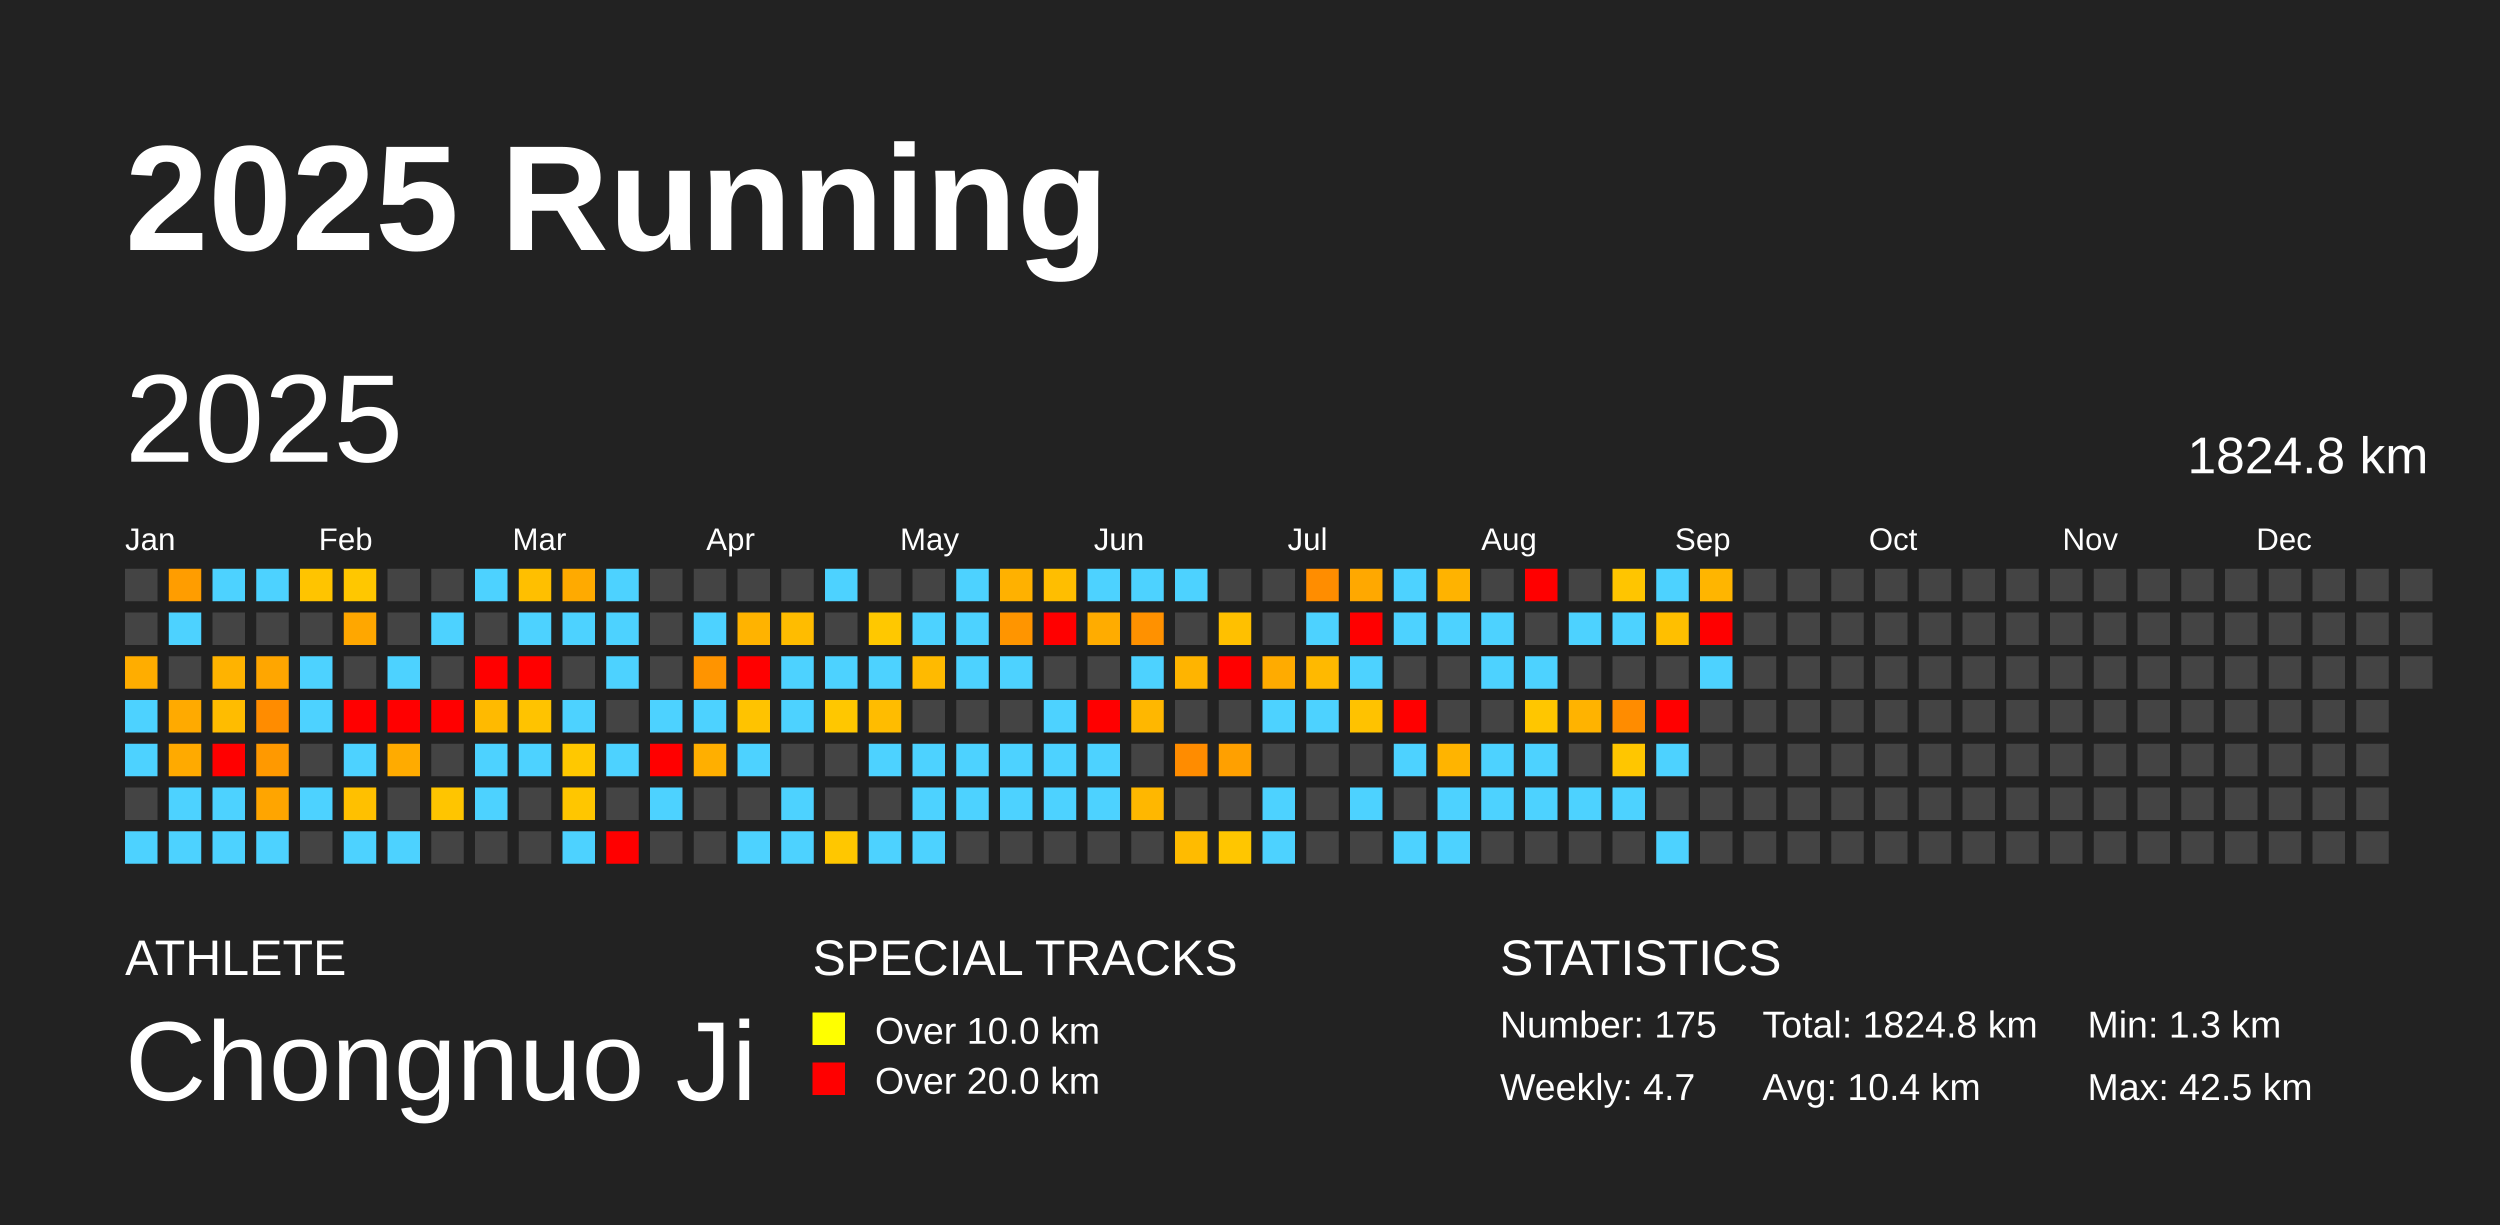
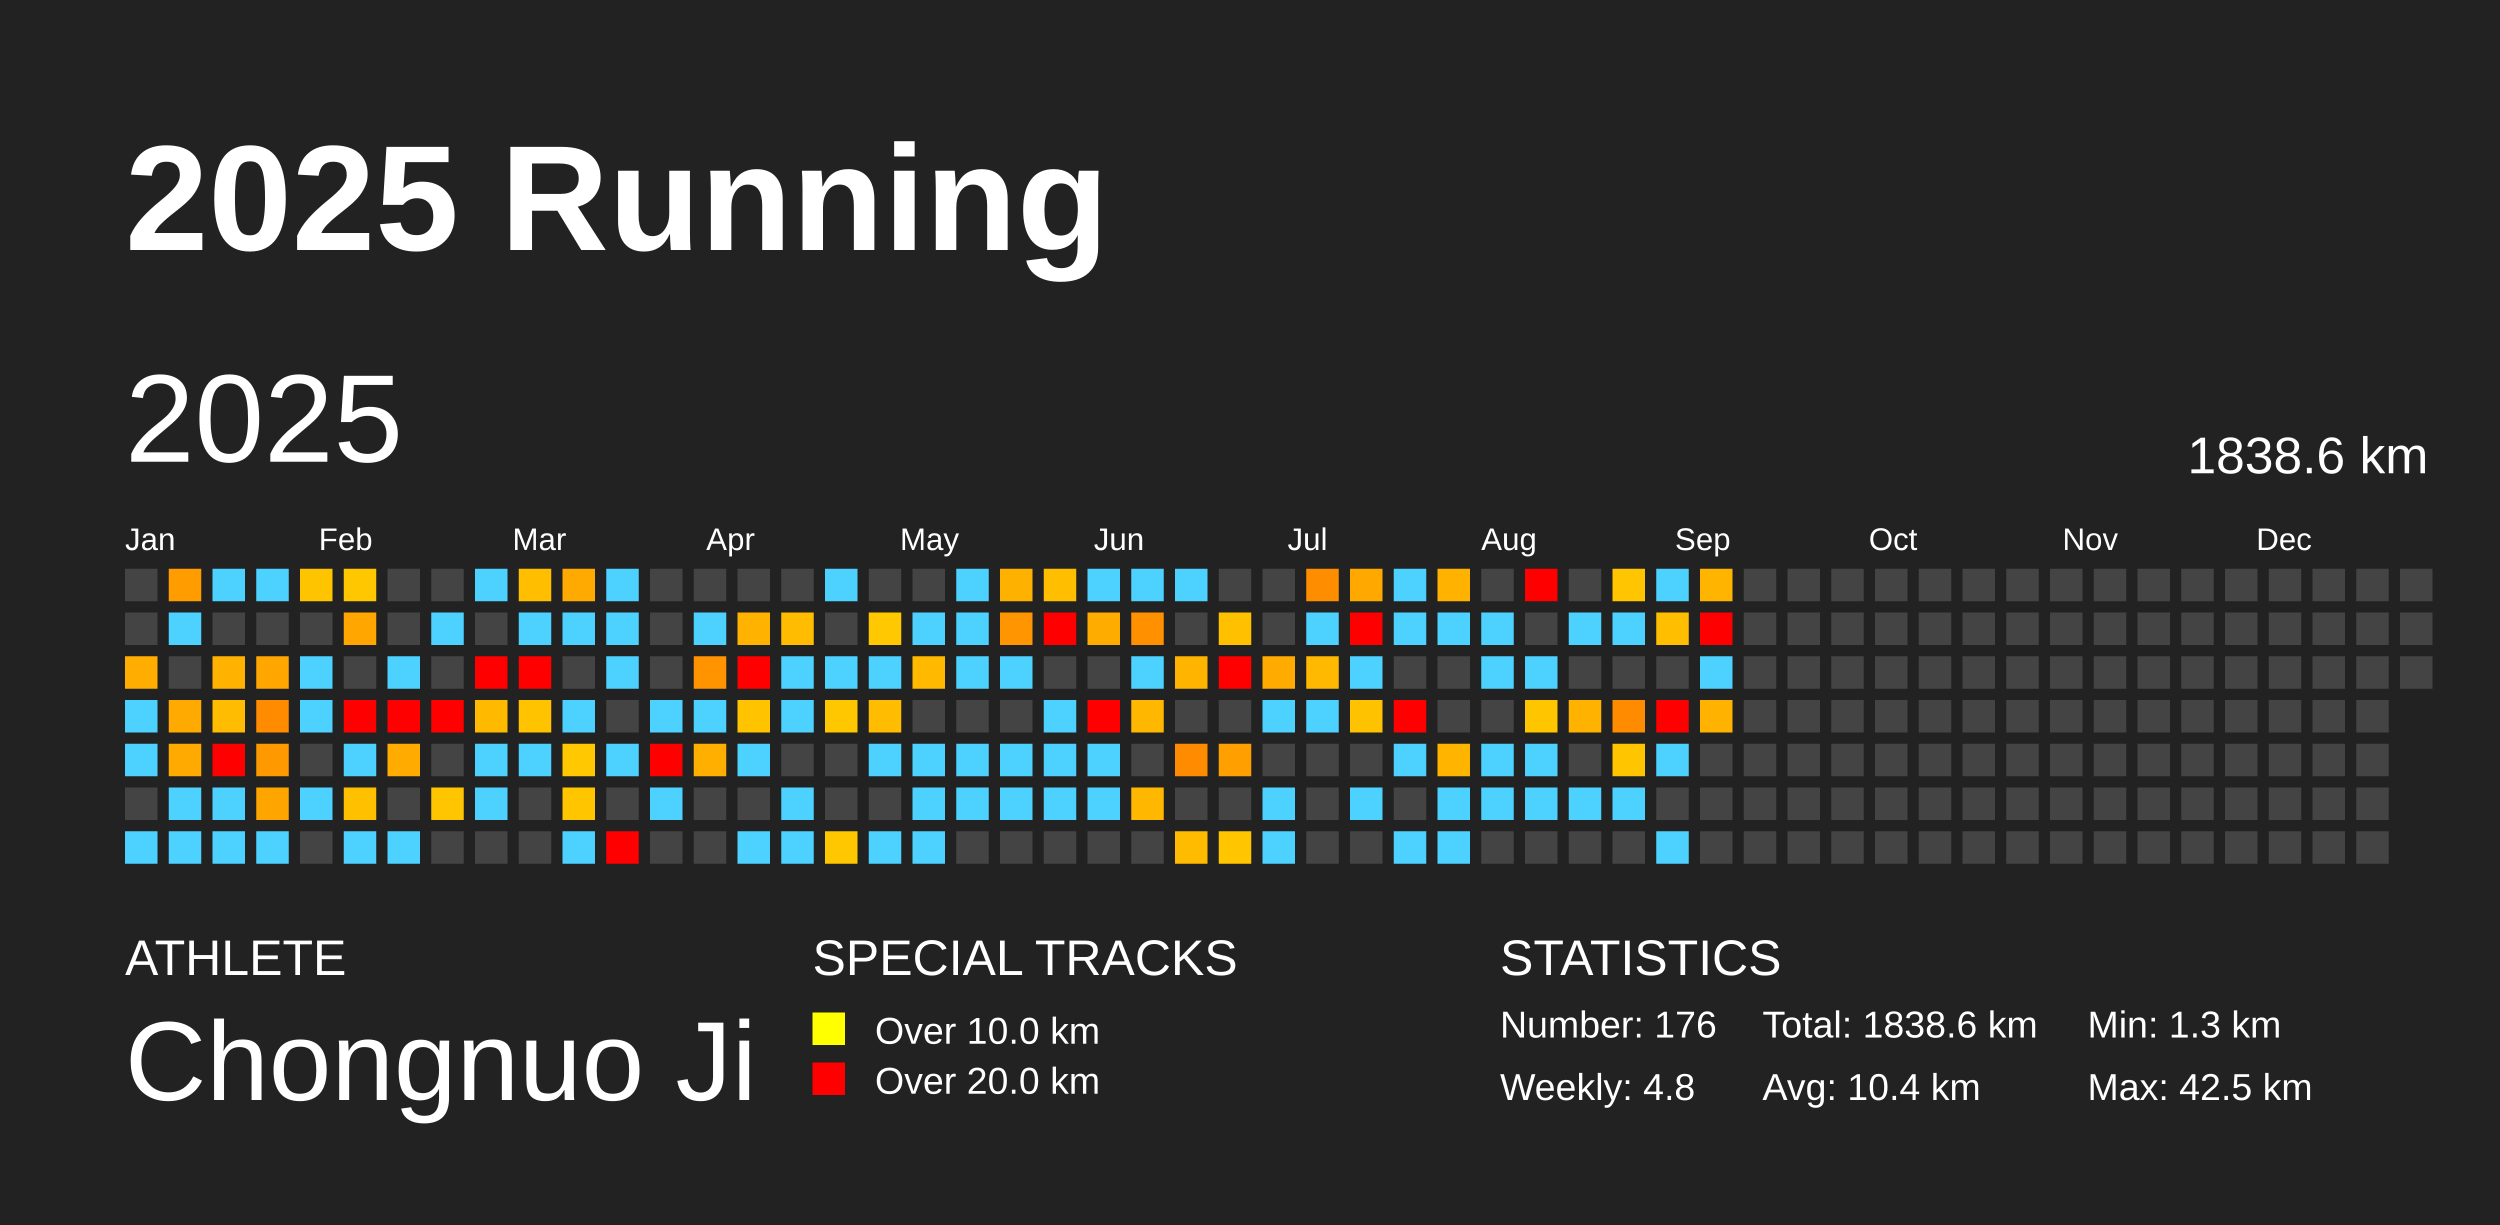
<svg xmlns="http://www.w3.org/2000/svg" baseProfile="full" height="98mm" version="1.1" viewBox="0,0,200,98" width="200mm">
  <defs />
  <rect fill="#222222" height="98" width="200" x="0" y="0" />
  <text fill="#FFFFFF" style="font-size:12px; font-family:Arial; font-weight:bold;" x="10" y="20">2025 Running</text>
  <text fill="#FFFFFF" style="font-size:4px; font-family:Arial" x="10" y="78">ATHLETE</text>
  <text fill="#FFFFFF" style="font-size:9px; font-family:Arial" x="10" y="88">Chongnuo Ji</text>
  <text fill="#FFFFFF" style="font-size:4px; font-family:Arial" x="65" y="78">SPECIAL TRACKS</text>
  <rect fill="yellow" height="2.6" width="2.6" x="65" y="81" />
  <text fill="#FFFFFF" style="font-size:3px; font-family:Arial" x="70" y="83.5">Over 10.0 km</text>
  <rect fill="red" height="2.6" width="2.6" x="65" y="85" />
  <text fill="#FFFFFF" style="font-size:3px; font-family:Arial" x="70" y="87.5">Over 20.0 km</text>
  <text fill="#FFFFFF" style="font-size:4px; font-family:Arial" x="120" y="78">STATISTICS</text>
-   <text fill="#FFFFFF" style="font-size:3px; font-family:Arial" x="120" y="83">Number: 175</text>
-   <text fill="#FFFFFF" style="font-size:3px; font-family:Arial" x="120" y="88">Weekly: 4.7</text>
-   <text fill="#FFFFFF" style="font-size:3px; font-family:Arial" x="141" y="83">Total: 1824.8 km</text>
+   <text fill="#FFFFFF" style="font-size:3px; font-family:Arial" x="120" y="83">Number: 176</text>
+   <text fill="#FFFFFF" style="font-size:3px; font-family:Arial" x="120" y="88">Weekly: 4.8</text>
+   <text fill="#FFFFFF" style="font-size:3px; font-family:Arial" x="141" y="83">Total: 1838.6 km</text>
  <text fill="#FFFFFF" style="font-size:3px; font-family:Arial" x="141" y="88">Avg: 10.4 km</text>
  <text fill="#FFFFFF" style="font-size:3px; font-family:Arial" x="167" y="83">Min: 1.3 km</text>
  <text fill="#FFFFFF" style="font-size:3px; font-family:Arial" x="167" y="88">Max: 42.5 km</text>
  <text dominant-baseline="hanging" fill="#FFFFFF" style="font-size:10.0px; font-family:Arial;" x="10" y="30">2025</text>
-   <text dominant-baseline="hanging" fill="#FFFFFF" style="font-size:4.125px; font-family:Arial;" x="175" y="35">1824.8 km</text>
+   <text dominant-baseline="hanging" fill="#FFFFFF" style="font-size:4.125px; font-family:Arial;" x="175" y="35">1838.6 km</text>
  <text fill="#FFFFFF" style="font-size:2.5px; font-family:Arial" x="10.0" y="44">Jan</text>
  <text fill="#FFFFFF" style="font-size:2.5px; font-family:Arial" x="25.5" y="44">Feb</text>
  <text fill="#FFFFFF" style="font-size:2.5px; font-family:Arial" x="41.0" y="44">Mar</text>
  <text fill="#FFFFFF" style="font-size:2.5px; font-family:Arial" x="56.5" y="44">Apr</text>
  <text fill="#FFFFFF" style="font-size:2.5px; font-family:Arial" x="72.0" y="44">May</text>
  <text fill="#FFFFFF" style="font-size:2.5px; font-family:Arial" x="87.5" y="44">Jun</text>
  <text fill="#FFFFFF" style="font-size:2.5px; font-family:Arial" x="103.0" y="44">Jul</text>
  <text fill="#FFFFFF" style="font-size:2.5px; font-family:Arial" x="118.5" y="44">Aug</text>
  <text fill="#FFFFFF" style="font-size:2.5px; font-family:Arial" x="134.0" y="44">Sep</text>
  <text fill="#FFFFFF" style="font-size:2.5px; font-family:Arial" x="149.5" y="44">Oct</text>
  <text fill="#FFFFFF" style="font-size:2.5px; font-family:Arial" x="165.0" y="44">Nov</text>
  <text fill="#FFFFFF" style="font-size:2.5px; font-family:Arial" x="180.5" y="44">Dec</text>
  <rect fill="#444444" height="2.6" width="2.6" x="10.0" y="45.5" />
  <rect fill="#444444" height="2.6" width="2.6" x="10.0" y="49.0" />
  <rect fill="#ffad00" height="2.6" width="2.6" x="10.0" y="52.5" />
  <rect fill="#4dd2ff" height="2.6" width="2.6" x="10.0" y="56.0" />
  <rect fill="#4dd2ff" height="2.6" width="2.6" x="10.0" y="59.5" />
  <rect fill="#444444" height="2.6" width="2.6" x="10.0" y="63.0" />
  <rect fill="#4dd2ff" height="2.6" width="2.6" x="10.0" y="66.5" />
  <rect fill="#ff9d00" height="2.6" width="2.6" x="13.5" y="45.5" />
  <rect fill="#4dd2ff" height="2.6" width="2.6" x="13.5" y="49.0" />
  <rect fill="#444444" height="2.6" width="2.6" x="13.5" y="52.5" />
  <rect fill="#ffaa00" height="2.6" width="2.6" x="13.5" y="56.0" />
  <rect fill="#ffaa00" height="2.6" width="2.6" x="13.5" y="59.5" />
  <rect fill="#4dd2ff" height="2.6" width="2.6" x="13.5" y="63.0" />
  <rect fill="#4dd2ff" height="2.6" width="2.6" x="13.5" y="66.5" />
  <rect fill="#4dd2ff" height="2.6" width="2.6" x="17.0" y="45.5" />
  <rect fill="#444444" height="2.6" width="2.6" x="17.0" y="49.0" />
  <rect fill="#ffb300" height="2.6" width="2.6" x="17.0" y="52.5" />
  <rect fill="#ffbc00" height="2.6" width="2.6" x="17.0" y="56.0" />
  <rect fill="red" height="2.6" width="2.6" x="17.0" y="59.5" />
  <rect fill="#4dd2ff" height="2.6" width="2.6" x="17.0" y="63.0" />
  <rect fill="#4dd2ff" height="2.6" width="2.6" x="17.0" y="66.5" />
  <rect fill="#4dd2ff" height="2.6" width="2.6" x="20.5" y="45.5" />
  <rect fill="#444444" height="2.6" width="2.6" x="20.5" y="49.0" />
  <rect fill="#ffa600" height="2.6" width="2.6" x="20.5" y="52.5" />
  <rect fill="#ff8c00" height="2.6" width="2.6" x="20.5" y="56.0" />
  <rect fill="#ff9900" height="2.6" width="2.6" x="20.5" y="59.5" />
  <rect fill="#ffa500" height="2.6" width="2.6" x="20.5" y="63.0" />
  <rect fill="#4dd2ff" height="2.6" width="2.6" x="20.5" y="66.5" />
  <rect fill="#ffc400" height="2.6" width="2.6" x="24.0" y="45.5" />
  <rect fill="#444444" height="2.6" width="2.6" x="24.0" y="49.0" />
  <rect fill="#4dd2ff" height="2.6" width="2.6" x="24.0" y="52.5" />
  <rect fill="#4dd2ff" height="2.6" width="2.6" x="24.0" y="56.0" />
  <rect fill="#444444" height="2.6" width="2.6" x="24.0" y="59.5" />
  <rect fill="#4dd2ff" height="2.6" width="2.6" x="24.0" y="63.0" />
  <rect fill="#444444" height="2.6" width="2.6" x="24.0" y="66.5" />
  <rect fill="#ffc700" height="2.6" width="2.6" x="27.5" y="45.5" />
  <rect fill="#ffa700" height="2.6" width="2.6" x="27.5" y="49.0" />
  <rect fill="#444444" height="2.6" width="2.6" x="27.5" y="52.5" />
  <rect fill="red" height="2.6" width="2.6" x="27.5" y="56.0" />
  <rect fill="#4dd2ff" height="2.6" width="2.6" x="27.5" y="59.5" />
  <rect fill="#ffc000" height="2.6" width="2.6" x="27.5" y="63.0" />
  <rect fill="#4dd2ff" height="2.6" width="2.6" x="27.5" y="66.5" />
  <rect fill="#444444" height="2.6" width="2.6" x="31.0" y="45.5" />
  <rect fill="#444444" height="2.6" width="2.6" x="31.0" y="49.0" />
  <rect fill="#4dd2ff" height="2.6" width="2.6" x="31.0" y="52.5" />
  <rect fill="red" height="2.6" width="2.6" x="31.0" y="56.0" />
  <rect fill="#ffab00" height="2.6" width="2.6" x="31.0" y="59.5" />
  <rect fill="#444444" height="2.6" width="2.6" x="31.0" y="63.0" />
  <rect fill="#4dd2ff" height="2.6" width="2.6" x="31.0" y="66.5" />
  <rect fill="#444444" height="2.6" width="2.6" x="34.5" y="45.5" />
  <rect fill="#4dd2ff" height="2.6" width="2.6" x="34.5" y="49.0" />
  <rect fill="#444444" height="2.6" width="2.6" x="34.5" y="52.5" />
  <rect fill="red" height="2.6" width="2.6" x="34.5" y="56.0" />
  <rect fill="#444444" height="2.6" width="2.6" x="34.5" y="59.5" />
  <rect fill="#ffc500" height="2.6" width="2.6" x="34.5" y="63.0" />
  <rect fill="#444444" height="2.6" width="2.6" x="34.5" y="66.5" />
  <rect fill="#4dd2ff" height="2.6" width="2.6" x="38.0" y="45.5" />
  <rect fill="#444444" height="2.6" width="2.6" x="38.0" y="49.0" />
  <rect fill="red" height="2.6" width="2.6" x="38.0" y="52.5" />
  <rect fill="#ffba00" height="2.6" width="2.6" x="38.0" y="56.0" />
  <rect fill="#4dd2ff" height="2.6" width="2.6" x="38.0" y="59.5" />
  <rect fill="#4dd2ff" height="2.6" width="2.6" x="38.0" y="63.0" />
  <rect fill="#444444" height="2.6" width="2.6" x="38.0" y="66.5" />
  <rect fill="#ffbf00" height="2.6" width="2.6" x="41.5" y="45.5" />
  <rect fill="#4dd2ff" height="2.6" width="2.6" x="41.5" y="49.0" />
  <rect fill="red" height="2.6" width="2.6" x="41.5" y="52.5" />
  <rect fill="#ffc300" height="2.6" width="2.6" x="41.5" y="56.0" />
  <rect fill="#4dd2ff" height="2.6" width="2.6" x="41.5" y="59.5" />
  <rect fill="#444444" height="2.6" width="2.6" x="41.5" y="63.0" />
  <rect fill="#444444" height="2.6" width="2.6" x="41.5" y="66.5" />
  <rect fill="#ffaa00" height="2.6" width="2.6" x="45.0" y="45.5" />
  <rect fill="#4dd2ff" height="2.6" width="2.6" x="45.0" y="49.0" />
  <rect fill="#444444" height="2.6" width="2.6" x="45.0" y="52.5" />
  <rect fill="#4dd2ff" height="2.6" width="2.6" x="45.0" y="56.0" />
  <rect fill="#ffc800" height="2.6" width="2.6" x="45.0" y="59.5" />
  <rect fill="#ffc600" height="2.6" width="2.6" x="45.0" y="63.0" />
  <rect fill="#4dd2ff" height="2.6" width="2.6" x="45.0" y="66.5" />
  <rect fill="#4dd2ff" height="2.6" width="2.6" x="48.5" y="45.5" />
  <rect fill="#4dd2ff" height="2.6" width="2.6" x="48.5" y="49.0" />
  <rect fill="#4dd2ff" height="2.6" width="2.6" x="48.5" y="52.5" />
  <rect fill="#444444" height="2.6" width="2.6" x="48.5" y="56.0" />
  <rect fill="#4dd2ff" height="2.6" width="2.6" x="48.5" y="59.5" />
  <rect fill="#444444" height="2.6" width="2.6" x="48.5" y="63.0" />
  <rect fill="red" height="2.6" width="2.6" x="48.5" y="66.5" />
  <rect fill="#444444" height="2.6" width="2.6" x="52.0" y="45.5" />
  <rect fill="#444444" height="2.6" width="2.6" x="52.0" y="49.0" />
  <rect fill="#444444" height="2.6" width="2.6" x="52.0" y="52.5" />
  <rect fill="#4dd2ff" height="2.6" width="2.6" x="52.0" y="56.0" />
  <rect fill="red" height="2.6" width="2.6" x="52.0" y="59.5" />
  <rect fill="#4dd2ff" height="2.6" width="2.6" x="52.0" y="63.0" />
  <rect fill="#444444" height="2.6" width="2.6" x="52.0" y="66.5" />
  <rect fill="#444444" height="2.6" width="2.6" x="55.5" y="45.5" />
  <rect fill="#4dd2ff" height="2.6" width="2.6" x="55.5" y="49.0" />
  <rect fill="#ff9400" height="2.6" width="2.6" x="55.5" y="52.5" />
  <rect fill="#4dd2ff" height="2.6" width="2.6" x="55.5" y="56.0" />
  <rect fill="#ffaf00" height="2.6" width="2.6" x="55.5" y="59.5" />
  <rect fill="#444444" height="2.6" width="2.6" x="55.5" y="63.0" />
  <rect fill="#444444" height="2.6" width="2.6" x="55.5" y="66.5" />
  <rect fill="#444444" height="2.6" width="2.6" x="59.0" y="45.5" />
  <rect fill="#ffb300" height="2.6" width="2.6" x="59.0" y="49.0" />
  <rect fill="red" height="2.6" width="2.6" x="59.0" y="52.5" />
  <rect fill="#ffc300" height="2.6" width="2.6" x="59.0" y="56.0" />
  <rect fill="#4dd2ff" height="2.6" width="2.6" x="59.0" y="59.5" />
  <rect fill="#444444" height="2.6" width="2.6" x="59.0" y="63.0" />
  <rect fill="#4dd2ff" height="2.6" width="2.6" x="59.0" y="66.5" />
  <rect fill="#444444" height="2.6" width="2.6" x="62.5" y="45.5" />
  <rect fill="#ffbc00" height="2.6" width="2.6" x="62.5" y="49.0" />
  <rect fill="#4dd2ff" height="2.6" width="2.6" x="62.5" y="52.5" />
  <rect fill="#4dd2ff" height="2.6" width="2.6" x="62.5" y="56.0" />
  <rect fill="#444444" height="2.6" width="2.6" x="62.5" y="59.5" />
  <rect fill="#4dd2ff" height="2.6" width="2.6" x="62.5" y="63.0" />
  <rect fill="#4dd2ff" height="2.6" width="2.6" x="62.5" y="66.5" />
  <rect fill="#4dd2ff" height="2.6" width="2.6" x="66.0" y="45.5" />
  <rect fill="#444444" height="2.6" width="2.6" x="66.0" y="49.0" />
  <rect fill="#4dd2ff" height="2.6" width="2.6" x="66.0" y="52.5" />
  <rect fill="#ffc700" height="2.6" width="2.6" x="66.0" y="56.0" />
  <rect fill="#444444" height="2.6" width="2.6" x="66.0" y="59.5" />
  <rect fill="#444444" height="2.6" width="2.6" x="66.0" y="63.0" />
  <rect fill="#ffc700" height="2.6" width="2.6" x="66.0" y="66.5" />
  <rect fill="#444444" height="2.6" width="2.6" x="69.5" y="45.5" />
  <rect fill="#ffc800" height="2.6" width="2.6" x="69.5" y="49.0" />
  <rect fill="#4dd2ff" height="2.6" width="2.6" x="69.5" y="52.5" />
  <rect fill="#ffbc00" height="2.6" width="2.6" x="69.5" y="56.0" />
  <rect fill="#4dd2ff" height="2.6" width="2.6" x="69.5" y="59.5" />
  <rect fill="#444444" height="2.6" width="2.6" x="69.5" y="63.0" />
  <rect fill="#4dd2ff" height="2.6" width="2.6" x="69.5" y="66.5" />
  <rect fill="#444444" height="2.6" width="2.6" x="73.0" y="45.5" />
  <rect fill="#4dd2ff" height="2.6" width="2.6" x="73.0" y="49.0" />
  <rect fill="#ffba00" height="2.6" width="2.6" x="73.0" y="52.5" />
  <rect fill="#444444" height="2.6" width="2.6" x="73.0" y="56.0" />
  <rect fill="#4dd2ff" height="2.6" width="2.6" x="73.0" y="59.5" />
  <rect fill="#4dd2ff" height="2.6" width="2.6" x="73.0" y="63.0" />
  <rect fill="#4dd2ff" height="2.6" width="2.6" x="73.0" y="66.5" />
  <rect fill="#4dd2ff" height="2.6" width="2.6" x="76.5" y="45.5" />
  <rect fill="#4dd2ff" height="2.6" width="2.6" x="76.5" y="49.0" />
  <rect fill="#4dd2ff" height="2.6" width="2.6" x="76.5" y="52.5" />
  <rect fill="#444444" height="2.6" width="2.6" x="76.5" y="56.0" />
  <rect fill="#4dd2ff" height="2.6" width="2.6" x="76.5" y="59.5" />
  <rect fill="#4dd2ff" height="2.6" width="2.6" x="76.5" y="63.0" />
  <rect fill="#444444" height="2.6" width="2.6" x="76.5" y="66.5" />
  <rect fill="#ffb100" height="2.6" width="2.6" x="80.0" y="45.5" />
  <rect fill="#ff9500" height="2.6" width="2.6" x="80.0" y="49.0" />
  <rect fill="#4dd2ff" height="2.6" width="2.6" x="80.0" y="52.5" />
  <rect fill="#444444" height="2.6" width="2.6" x="80.0" y="56.0" />
  <rect fill="#4dd2ff" height="2.6" width="2.6" x="80.0" y="59.5" />
  <rect fill="#4dd2ff" height="2.6" width="2.6" x="80.0" y="63.0" />
  <rect fill="#444444" height="2.6" width="2.6" x="80.0" y="66.5" />
  <rect fill="#ffbe00" height="2.6" width="2.6" x="83.5" y="45.5" />
  <rect fill="red" height="2.6" width="2.6" x="83.5" y="49.0" />
  <rect fill="#444444" height="2.6" width="2.6" x="83.5" y="52.5" />
  <rect fill="#4dd2ff" height="2.6" width="2.6" x="83.5" y="56.0" />
  <rect fill="#4dd2ff" height="2.6" width="2.6" x="83.5" y="59.5" />
  <rect fill="#4dd2ff" height="2.6" width="2.6" x="83.5" y="63.0" />
  <rect fill="#444444" height="2.6" width="2.6" x="83.5" y="66.5" />
  <rect fill="#4dd2ff" height="2.6" width="2.6" x="87.0" y="45.5" />
  <rect fill="#ffac00" height="2.6" width="2.6" x="87.0" y="49.0" />
  <rect fill="#444444" height="2.6" width="2.6" x="87.0" y="52.5" />
  <rect fill="red" height="2.6" width="2.6" x="87.0" y="56.0" />
  <rect fill="#4dd2ff" height="2.6" width="2.6" x="87.0" y="59.5" />
  <rect fill="#4dd2ff" height="2.6" width="2.6" x="87.0" y="63.0" />
  <rect fill="#444444" height="2.6" width="2.6" x="87.0" y="66.5" />
  <rect fill="#4dd2ff" height="2.6" width="2.6" x="90.5" y="45.5" />
  <rect fill="#ff9100" height="2.6" width="2.6" x="90.5" y="49.0" />
  <rect fill="#4dd2ff" height="2.6" width="2.6" x="90.5" y="52.5" />
  <rect fill="#ffb700" height="2.6" width="2.6" x="90.5" y="56.0" />
  <rect fill="#444444" height="2.6" width="2.6" x="90.5" y="59.5" />
  <rect fill="#ffb700" height="2.6" width="2.6" x="90.5" y="63.0" />
  <rect fill="#444444" height="2.6" width="2.6" x="90.5" y="66.5" />
  <rect fill="#4dd2ff" height="2.6" width="2.6" x="94.0" y="45.5" />
  <rect fill="#444444" height="2.6" width="2.6" x="94.0" y="49.0" />
  <rect fill="#ffb400" height="2.6" width="2.6" x="94.0" y="52.5" />
  <rect fill="#444444" height="2.6" width="2.6" x="94.0" y="56.0" />
  <rect fill="#ff8c00" height="2.6" width="2.6" x="94.0" y="59.5" />
  <rect fill="#444444" height="2.6" width="2.6" x="94.0" y="63.0" />
  <rect fill="#ffbb00" height="2.6" width="2.6" x="94.0" y="66.5" />
  <rect fill="#444444" height="2.6" width="2.6" x="97.5" y="45.5" />
  <rect fill="#ffc000" height="2.6" width="2.6" x="97.5" y="49.0" />
  <rect fill="red" height="2.6" width="2.6" x="97.5" y="52.5" />
  <rect fill="#444444" height="2.6" width="2.6" x="97.5" y="56.0" />
  <rect fill="#ffa000" height="2.6" width="2.6" x="97.5" y="59.5" />
  <rect fill="#444444" height="2.6" width="2.6" x="97.5" y="63.0" />
  <rect fill="#ffc600" height="2.6" width="2.6" x="97.5" y="66.5" />
  <rect fill="#444444" height="2.6" width="2.6" x="101.0" y="45.5" />
  <rect fill="#444444" height="2.6" width="2.6" x="101.0" y="49.0" />
  <rect fill="#ffab00" height="2.6" width="2.6" x="101.0" y="52.5" />
  <rect fill="#4dd2ff" height="2.6" width="2.6" x="101.0" y="56.0" />
  <rect fill="#444444" height="2.6" width="2.6" x="101.0" y="59.5" />
  <rect fill="#4dd2ff" height="2.6" width="2.6" x="101.0" y="63.0" />
  <rect fill="#4dd2ff" height="2.6" width="2.6" x="101.0" y="66.5" />
  <rect fill="#ff8d00" height="2.6" width="2.6" x="104.5" y="45.5" />
  <rect fill="#4dd2ff" height="2.6" width="2.6" x="104.5" y="49.0" />
  <rect fill="#ffb900" height="2.6" width="2.6" x="104.5" y="52.5" />
  <rect fill="#4dd2ff" height="2.6" width="2.6" x="104.5" y="56.0" />
  <rect fill="#444444" height="2.6" width="2.6" x="104.5" y="59.5" />
  <rect fill="#444444" height="2.6" width="2.6" x="104.5" y="63.0" />
  <rect fill="#444444" height="2.6" width="2.6" x="104.5" y="66.5" />
  <rect fill="#ffa800" height="2.6" width="2.6" x="108.0" y="45.5" />
  <rect fill="red" height="2.6" width="2.6" x="108.0" y="49.0" />
  <rect fill="#4dd2ff" height="2.6" width="2.6" x="108.0" y="52.5" />
  <rect fill="#ffc200" height="2.6" width="2.6" x="108.0" y="56.0" />
  <rect fill="#444444" height="2.6" width="2.6" x="108.0" y="59.5" />
  <rect fill="#4dd2ff" height="2.6" width="2.6" x="108.0" y="63.0" />
  <rect fill="#444444" height="2.6" width="2.6" x="108.0" y="66.5" />
  <rect fill="#4dd2ff" height="2.6" width="2.6" x="111.5" y="45.5" />
  <rect fill="#4dd2ff" height="2.6" width="2.6" x="111.5" y="49.0" />
  <rect fill="#444444" height="2.6" width="2.6" x="111.5" y="52.5" />
  <rect fill="red" height="2.6" width="2.6" x="111.5" y="56.0" />
  <rect fill="#4dd2ff" height="2.6" width="2.6" x="111.5" y="59.5" />
  <rect fill="#444444" height="2.6" width="2.6" x="111.5" y="63.0" />
  <rect fill="#4dd2ff" height="2.6" width="2.6" x="111.5" y="66.5" />
  <rect fill="#ffb300" height="2.6" width="2.6" x="115.0" y="45.5" />
  <rect fill="#4dd2ff" height="2.6" width="2.6" x="115.0" y="49.0" />
  <rect fill="#444444" height="2.6" width="2.6" x="115.0" y="52.5" />
  <rect fill="#444444" height="2.6" width="2.6" x="115.0" y="56.0" />
  <rect fill="#ffb400" height="2.6" width="2.6" x="115.0" y="59.5" />
  <rect fill="#4dd2ff" height="2.6" width="2.6" x="115.0" y="63.0" />
  <rect fill="#4dd2ff" height="2.6" width="2.6" x="115.0" y="66.5" />
  <rect fill="#444444" height="2.6" width="2.6" x="118.5" y="45.5" />
  <rect fill="#4dd2ff" height="2.6" width="2.6" x="118.5" y="49.0" />
  <rect fill="#4dd2ff" height="2.6" width="2.6" x="118.5" y="52.5" />
  <rect fill="#444444" height="2.6" width="2.6" x="118.5" y="56.0" />
  <rect fill="#4dd2ff" height="2.6" width="2.6" x="118.5" y="59.5" />
  <rect fill="#4dd2ff" height="2.6" width="2.6" x="118.5" y="63.0" />
  <rect fill="#444444" height="2.6" width="2.6" x="118.5" y="66.5" />
  <rect fill="red" height="2.6" width="2.6" x="122.0" y="45.5" />
  <rect fill="#444444" height="2.6" width="2.6" x="122.0" y="49.0" />
  <rect fill="#4dd2ff" height="2.6" width="2.6" x="122.0" y="52.5" />
  <rect fill="#ffc600" height="2.6" width="2.6" x="122.0" y="56.0" />
  <rect fill="#4dd2ff" height="2.6" width="2.6" x="122.0" y="59.5" />
  <rect fill="#4dd2ff" height="2.6" width="2.6" x="122.0" y="63.0" />
  <rect fill="#444444" height="2.6" width="2.6" x="122.0" y="66.5" />
  <rect fill="#444444" height="2.6" width="2.6" x="125.5" y="45.5" />
  <rect fill="#4dd2ff" height="2.6" width="2.6" x="125.5" y="49.0" />
  <rect fill="#444444" height="2.6" width="2.6" x="125.5" y="52.5" />
  <rect fill="#ffb300" height="2.6" width="2.6" x="125.5" y="56.0" />
  <rect fill="#444444" height="2.6" width="2.6" x="125.5" y="59.5" />
  <rect fill="#4dd2ff" height="2.6" width="2.6" x="125.5" y="63.0" />
  <rect fill="#444444" height="2.6" width="2.6" x="125.5" y="66.5" />
  <rect fill="#ffc500" height="2.6" width="2.6" x="129.0" y="45.5" />
  <rect fill="#4dd2ff" height="2.6" width="2.6" x="129.0" y="49.0" />
  <rect fill="#444444" height="2.6" width="2.6" x="129.0" y="52.5" />
  <rect fill="#ff8c00" height="2.6" width="2.6" x="129.0" y="56.0" />
  <rect fill="#ffc600" height="2.6" width="2.6" x="129.0" y="59.5" />
  <rect fill="#4dd2ff" height="2.6" width="2.6" x="129.0" y="63.0" />
  <rect fill="#444444" height="2.6" width="2.6" x="129.0" y="66.5" />
  <rect fill="#4dd2ff" height="2.6" width="2.6" x="132.5" y="45.5" />
  <rect fill="#ffbf00" height="2.6" width="2.6" x="132.5" y="49.0" />
  <rect fill="#444444" height="2.6" width="2.6" x="132.5" y="52.5" />
  <rect fill="red" height="2.6" width="2.6" x="132.5" y="56.0" />
  <rect fill="#4dd2ff" height="2.6" width="2.6" x="132.5" y="59.5" />
  <rect fill="#444444" height="2.6" width="2.6" x="132.5" y="63.0" />
  <rect fill="#4dd2ff" height="2.6" width="2.6" x="132.5" y="66.5" />
  <rect fill="#ffb500" height="2.6" width="2.6" x="136.0" y="45.5" />
  <rect fill="red" height="2.6" width="2.6" x="136.0" y="49.0" />
  <rect fill="#4dd2ff" height="2.6" width="2.6" x="136.0" y="52.5" />
-   <rect fill="#444444" height="2.6" width="2.6" x="136.0" y="56.0" />
+   <rect fill="#ffb200" height="2.6" width="2.6" x="136.0" y="56.0" />
  <rect fill="#444444" height="2.6" width="2.6" x="136.0" y="59.5" />
  <rect fill="#444444" height="2.6" width="2.6" x="136.0" y="63.0" />
  <rect fill="#444444" height="2.6" width="2.6" x="136.0" y="66.5" />
  <rect fill="#444444" height="2.6" width="2.6" x="139.5" y="45.5" />
  <rect fill="#444444" height="2.6" width="2.6" x="139.5" y="49.0" />
  <rect fill="#444444" height="2.6" width="2.6" x="139.5" y="52.5" />
  <rect fill="#444444" height="2.6" width="2.6" x="139.5" y="56.0" />
  <rect fill="#444444" height="2.6" width="2.6" x="139.5" y="59.5" />
  <rect fill="#444444" height="2.6" width="2.6" x="139.5" y="63.0" />
  <rect fill="#444444" height="2.6" width="2.6" x="139.5" y="66.5" />
  <rect fill="#444444" height="2.6" width="2.6" x="143.0" y="45.5" />
  <rect fill="#444444" height="2.6" width="2.6" x="143.0" y="49.0" />
  <rect fill="#444444" height="2.6" width="2.6" x="143.0" y="52.5" />
  <rect fill="#444444" height="2.6" width="2.6" x="143.0" y="56.0" />
  <rect fill="#444444" height="2.6" width="2.6" x="143.0" y="59.5" />
  <rect fill="#444444" height="2.6" width="2.6" x="143.0" y="63.0" />
  <rect fill="#444444" height="2.6" width="2.6" x="143.0" y="66.5" />
  <rect fill="#444444" height="2.6" width="2.6" x="146.5" y="45.5" />
  <rect fill="#444444" height="2.6" width="2.6" x="146.5" y="49.0" />
  <rect fill="#444444" height="2.6" width="2.6" x="146.5" y="52.5" />
  <rect fill="#444444" height="2.6" width="2.6" x="146.5" y="56.0" />
  <rect fill="#444444" height="2.6" width="2.6" x="146.5" y="59.5" />
  <rect fill="#444444" height="2.6" width="2.6" x="146.5" y="63.0" />
  <rect fill="#444444" height="2.6" width="2.6" x="146.5" y="66.5" />
  <rect fill="#444444" height="2.6" width="2.6" x="150.0" y="45.5" />
  <rect fill="#444444" height="2.6" width="2.6" x="150.0" y="49.0" />
  <rect fill="#444444" height="2.6" width="2.6" x="150.0" y="52.5" />
  <rect fill="#444444" height="2.6" width="2.6" x="150.0" y="56.0" />
  <rect fill="#444444" height="2.6" width="2.6" x="150.0" y="59.5" />
  <rect fill="#444444" height="2.6" width="2.6" x="150.0" y="63.0" />
  <rect fill="#444444" height="2.6" width="2.6" x="150.0" y="66.5" />
  <rect fill="#444444" height="2.6" width="2.6" x="153.5" y="45.5" />
  <rect fill="#444444" height="2.6" width="2.6" x="153.5" y="49.0" />
  <rect fill="#444444" height="2.6" width="2.6" x="153.5" y="52.5" />
  <rect fill="#444444" height="2.6" width="2.6" x="153.5" y="56.0" />
  <rect fill="#444444" height="2.6" width="2.6" x="153.5" y="59.5" />
  <rect fill="#444444" height="2.6" width="2.6" x="153.5" y="63.0" />
  <rect fill="#444444" height="2.6" width="2.6" x="153.5" y="66.5" />
  <rect fill="#444444" height="2.6" width="2.6" x="157.0" y="45.5" />
  <rect fill="#444444" height="2.6" width="2.6" x="157.0" y="49.0" />
  <rect fill="#444444" height="2.6" width="2.6" x="157.0" y="52.5" />
  <rect fill="#444444" height="2.6" width="2.6" x="157.0" y="56.0" />
  <rect fill="#444444" height="2.6" width="2.6" x="157.0" y="59.5" />
  <rect fill="#444444" height="2.6" width="2.6" x="157.0" y="63.0" />
  <rect fill="#444444" height="2.6" width="2.6" x="157.0" y="66.5" />
  <rect fill="#444444" height="2.6" width="2.6" x="160.5" y="45.5" />
  <rect fill="#444444" height="2.6" width="2.6" x="160.5" y="49.0" />
  <rect fill="#444444" height="2.6" width="2.6" x="160.5" y="52.5" />
  <rect fill="#444444" height="2.6" width="2.6" x="160.5" y="56.0" />
  <rect fill="#444444" height="2.6" width="2.6" x="160.5" y="59.5" />
  <rect fill="#444444" height="2.6" width="2.6" x="160.5" y="63.0" />
  <rect fill="#444444" height="2.6" width="2.6" x="160.5" y="66.5" />
  <rect fill="#444444" height="2.6" width="2.6" x="164.0" y="45.5" />
  <rect fill="#444444" height="2.6" width="2.6" x="164.0" y="49.0" />
  <rect fill="#444444" height="2.6" width="2.6" x="164.0" y="52.5" />
  <rect fill="#444444" height="2.6" width="2.6" x="164.0" y="56.0" />
  <rect fill="#444444" height="2.6" width="2.6" x="164.0" y="59.5" />
  <rect fill="#444444" height="2.6" width="2.6" x="164.0" y="63.0" />
  <rect fill="#444444" height="2.6" width="2.6" x="164.0" y="66.5" />
  <rect fill="#444444" height="2.6" width="2.6" x="167.5" y="45.5" />
  <rect fill="#444444" height="2.6" width="2.6" x="167.5" y="49.0" />
  <rect fill="#444444" height="2.6" width="2.6" x="167.5" y="52.5" />
  <rect fill="#444444" height="2.6" width="2.6" x="167.5" y="56.0" />
  <rect fill="#444444" height="2.6" width="2.6" x="167.5" y="59.5" />
  <rect fill="#444444" height="2.6" width="2.6" x="167.5" y="63.0" />
  <rect fill="#444444" height="2.6" width="2.6" x="167.5" y="66.5" />
  <rect fill="#444444" height="2.6" width="2.6" x="171.0" y="45.5" />
  <rect fill="#444444" height="2.6" width="2.6" x="171.0" y="49.0" />
  <rect fill="#444444" height="2.6" width="2.6" x="171.0" y="52.5" />
  <rect fill="#444444" height="2.6" width="2.6" x="171.0" y="56.0" />
  <rect fill="#444444" height="2.6" width="2.6" x="171.0" y="59.5" />
  <rect fill="#444444" height="2.6" width="2.6" x="171.0" y="63.0" />
  <rect fill="#444444" height="2.6" width="2.6" x="171.0" y="66.5" />
  <rect fill="#444444" height="2.6" width="2.6" x="174.5" y="45.5" />
  <rect fill="#444444" height="2.6" width="2.6" x="174.5" y="49.0" />
  <rect fill="#444444" height="2.6" width="2.6" x="174.5" y="52.5" />
  <rect fill="#444444" height="2.6" width="2.6" x="174.5" y="56.0" />
  <rect fill="#444444" height="2.6" width="2.6" x="174.5" y="59.5" />
  <rect fill="#444444" height="2.6" width="2.6" x="174.5" y="63.0" />
  <rect fill="#444444" height="2.6" width="2.6" x="174.5" y="66.5" />
  <rect fill="#444444" height="2.6" width="2.6" x="178.0" y="45.5" />
  <rect fill="#444444" height="2.6" width="2.6" x="178.0" y="49.0" />
  <rect fill="#444444" height="2.6" width="2.6" x="178.0" y="52.5" />
  <rect fill="#444444" height="2.6" width="2.6" x="178.0" y="56.0" />
  <rect fill="#444444" height="2.6" width="2.6" x="178.0" y="59.5" />
  <rect fill="#444444" height="2.6" width="2.6" x="178.0" y="63.0" />
  <rect fill="#444444" height="2.6" width="2.6" x="178.0" y="66.5" />
  <rect fill="#444444" height="2.6" width="2.6" x="181.5" y="45.5" />
  <rect fill="#444444" height="2.6" width="2.6" x="181.5" y="49.0" />
  <rect fill="#444444" height="2.6" width="2.6" x="181.5" y="52.5" />
  <rect fill="#444444" height="2.6" width="2.6" x="181.5" y="56.0" />
  <rect fill="#444444" height="2.6" width="2.6" x="181.5" y="59.5" />
  <rect fill="#444444" height="2.6" width="2.6" x="181.5" y="63.0" />
  <rect fill="#444444" height="2.6" width="2.6" x="181.5" y="66.5" />
  <rect fill="#444444" height="2.6" width="2.6" x="185.0" y="45.5" />
  <rect fill="#444444" height="2.6" width="2.6" x="185.0" y="49.0" />
  <rect fill="#444444" height="2.6" width="2.6" x="185.0" y="52.5" />
  <rect fill="#444444" height="2.6" width="2.6" x="185.0" y="56.0" />
  <rect fill="#444444" height="2.6" width="2.6" x="185.0" y="59.5" />
  <rect fill="#444444" height="2.6" width="2.6" x="185.0" y="63.0" />
  <rect fill="#444444" height="2.6" width="2.6" x="185.0" y="66.5" />
  <rect fill="#444444" height="2.6" width="2.6" x="188.5" y="45.5" />
  <rect fill="#444444" height="2.6" width="2.6" x="188.5" y="49.0" />
  <rect fill="#444444" height="2.6" width="2.6" x="188.5" y="52.5" />
  <rect fill="#444444" height="2.6" width="2.6" x="188.5" y="56.0" />
  <rect fill="#444444" height="2.6" width="2.6" x="188.5" y="59.5" />
  <rect fill="#444444" height="2.6" width="2.6" x="188.5" y="63.0" />
  <rect fill="#444444" height="2.6" width="2.6" x="188.5" y="66.5" />
  <rect fill="#444444" height="2.6" width="2.6" x="192.0" y="45.5" />
  <rect fill="#444444" height="2.6" width="2.6" x="192.0" y="49.0" />
  <rect fill="#444444" height="2.6" width="2.6" x="192.0" y="52.5" />
</svg>
